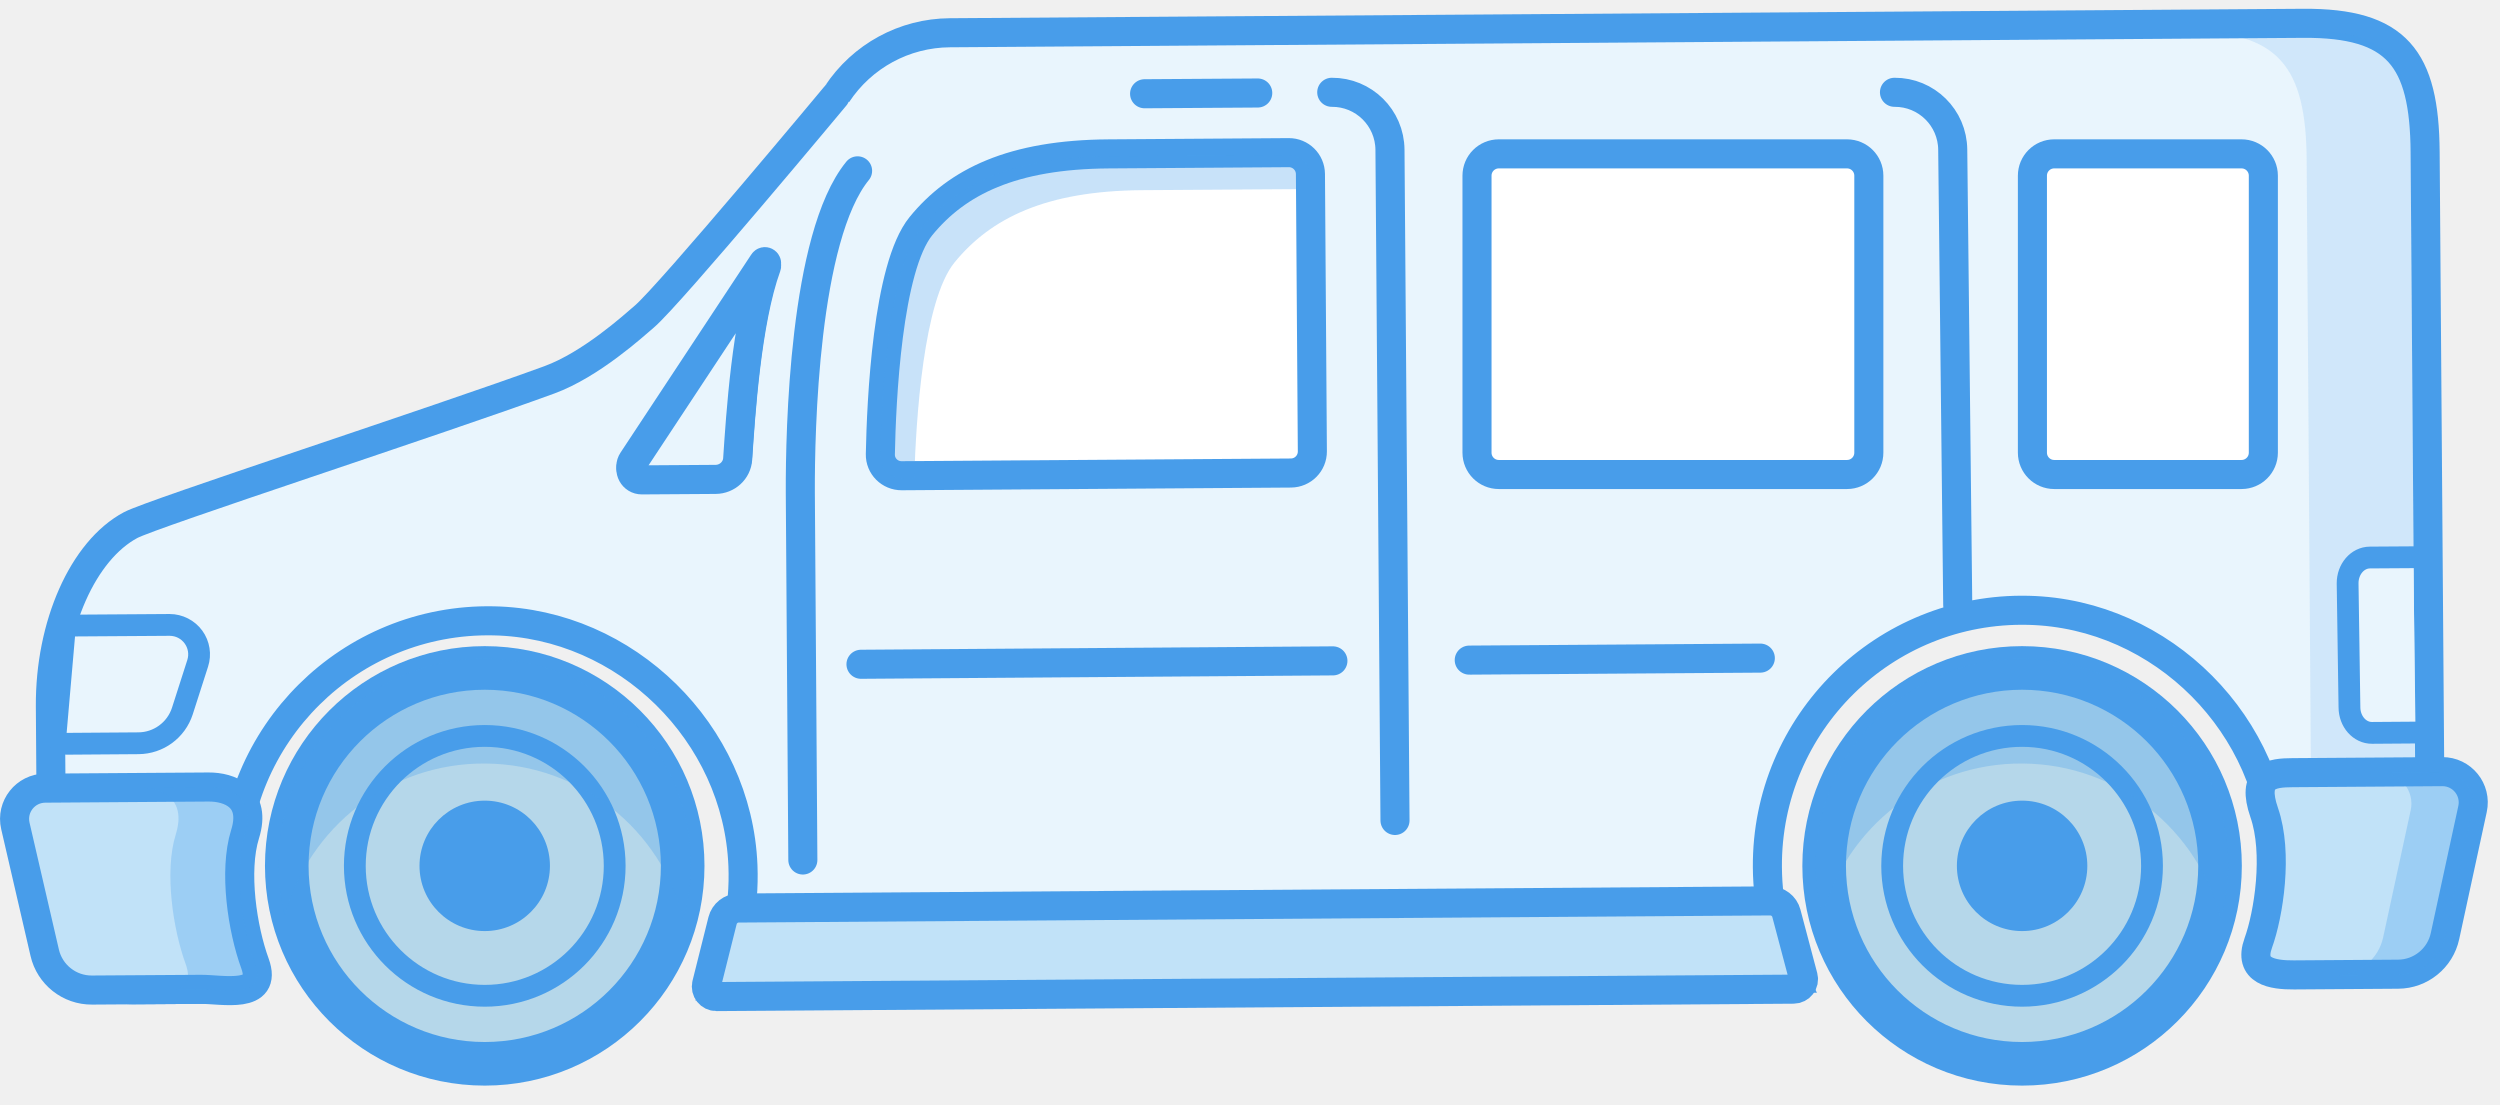
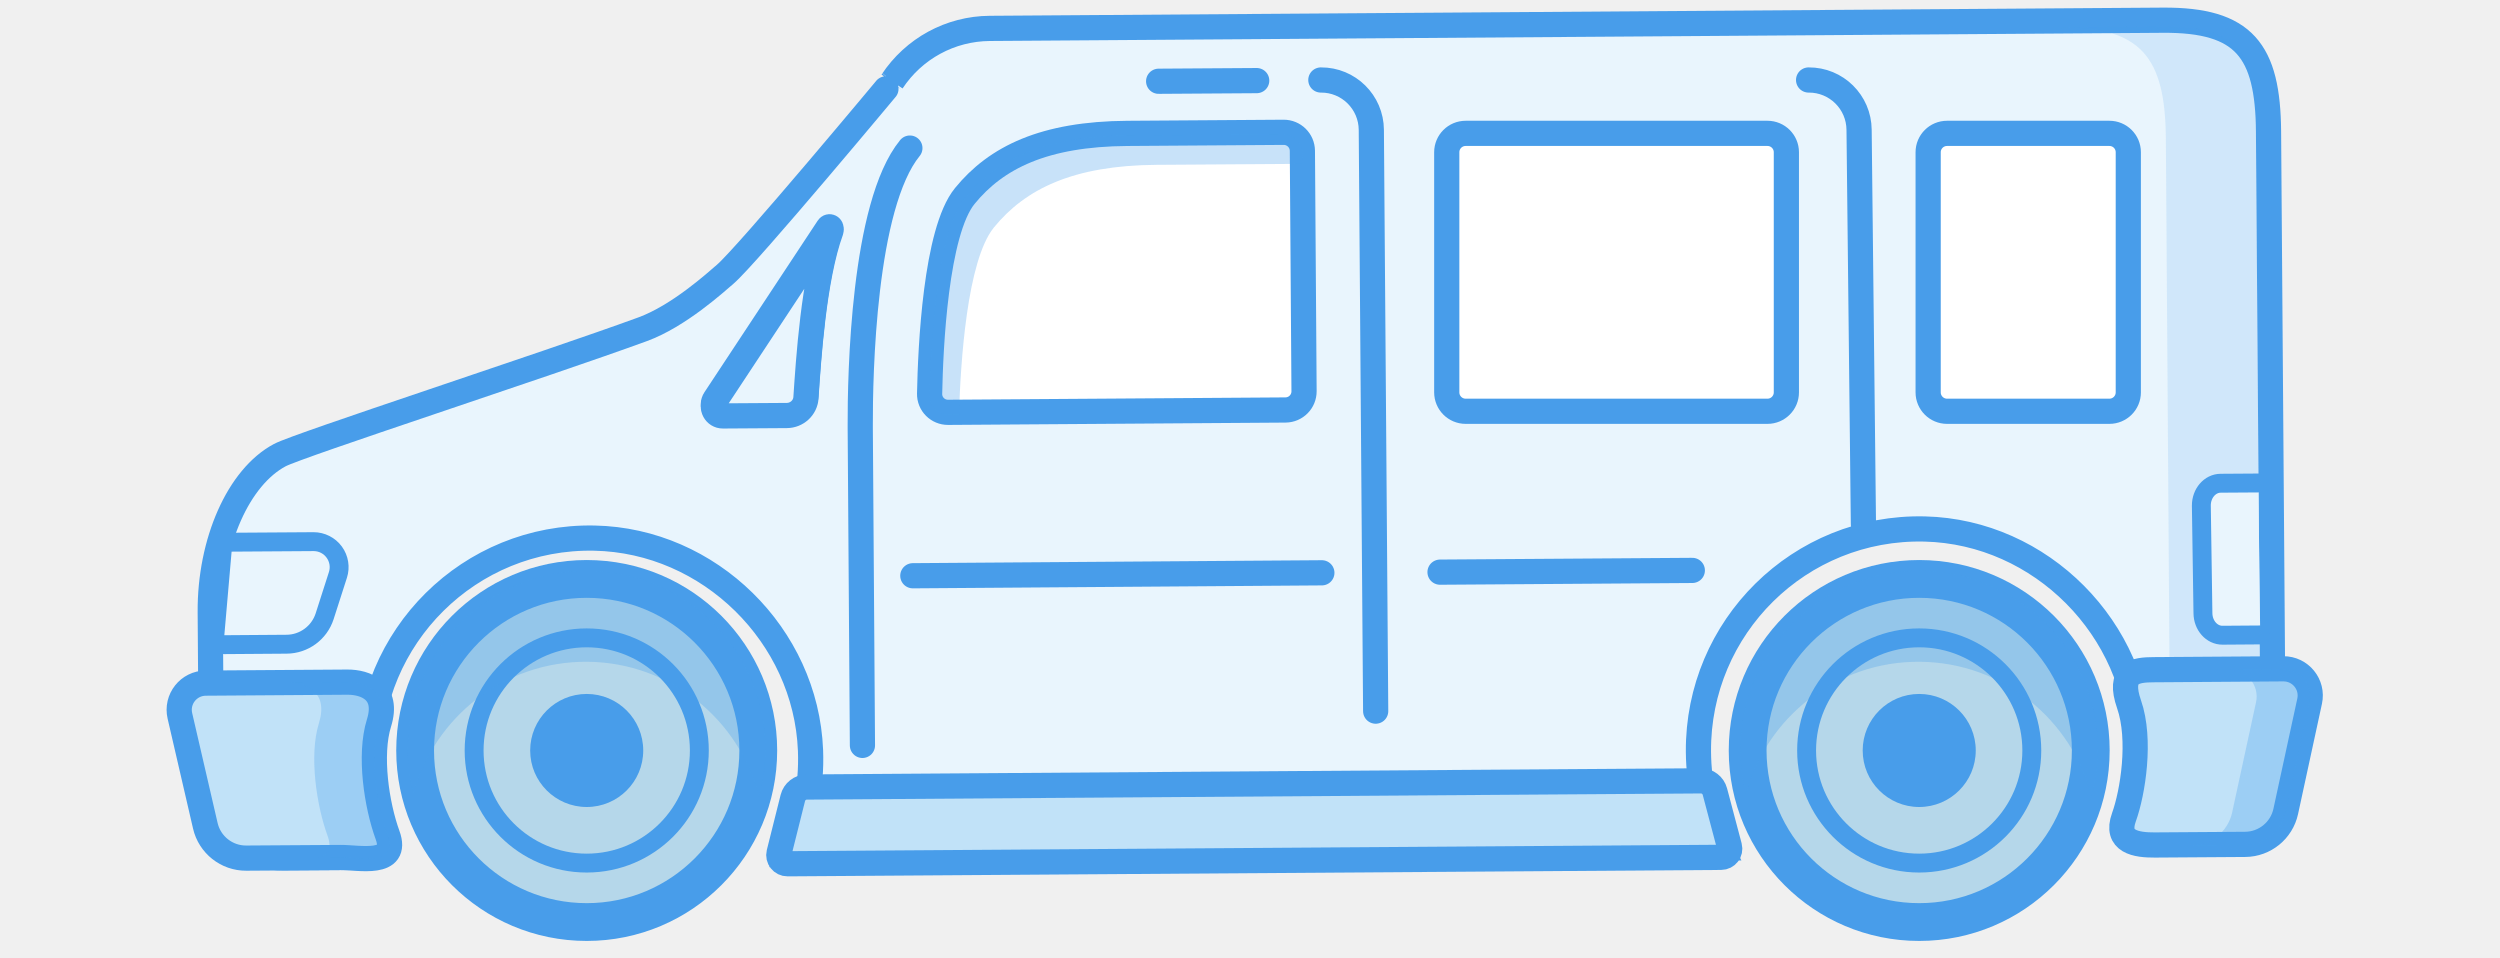
- <svg xmlns="http://www.w3.org/2000/svg" width="86px" height="38px" viewBox="0 0 86 38" version="1.1">
+ <svg xmlns="http://www.w3.org/2000/svg" width="94px" height="36px" viewBox="0 0 86 38" version="1.1">
  <g id="Page-1" stroke="none" stroke-width="1" fill="none" fill-rule="evenodd">
    <g id="Car-Model-Icons" transform="translate(-145, -363)">
      <g id="MINIVAN" transform="translate(132, 337)">
        <g transform="translate(13, 26)">
          <path d="M28.794,3.235 C29.657,1.928 31.107,1.137 32.674,1.127 C41.631,1.065 71.982,0.852 79.233,0.802 C82.457,0.781 83.401,2.004 83.424,5.227 C83.446,8.45 83.559,23.211 83.585,26.954 C83.61,30.696 77.776,32.859 77.894,32.497 C78.192,31.584 78.344,30.604 78.322,29.586 C78.228,24.971 74.393,21.105 69.779,20.995 C64.811,20.875 60.764,24.891 60.798,29.831 C60.807,31.204 61.131,32.5 61.701,33.656 L24.713,33.91 C25.306,32.664 25.616,31.259 25.557,29.777 C25.375,25.214 21.543,21.447 16.979,21.357 C12.027,21.258 8.002,25.267 8.035,30.194 C8.042,31.093 8.184,31.962 8.44,32.777 C8.575,33.207 7.839,34.026 7.366,34.03 C5.815,34.041 4.841,34.047 4.608,34.048 C2.528,34.063 1.786,31.883 1.771,29.648 C1.755,27.413 1.762,28.345 1.733,24.292 C1.715,21.504 2.858,18.934 4.495,18.063 C5.239,17.666 15.086,14.462 18.894,13.068 C20.327,12.544 21.789,11.211 22.165,10.89 C23.04,10.147 28.814,3.212 28.794,3.235" id="Fill-1" fill="#E9F5FD" />
          <path d="M28.794,3.235 C29.657,1.928 31.107,1.137 32.674,1.127 C41.631,1.065 71.982,0.852 79.233,0.802 C82.457,0.781 83.401,2.004 83.424,5.227 C83.446,8.45 83.559,23.211 83.585,26.954 C83.61,30.696 77.776,32.859 77.894,32.497 C78.192,31.584 78.344,30.604 78.322,29.586 C78.228,24.971 74.393,21.105 69.779,20.995 C64.811,20.875 60.764,24.891 60.798,29.831 C60.807,31.204 61.131,32.5 61.701,33.656 L24.713,33.91 C25.306,32.664 25.616,31.259 25.557,29.777 C25.375,25.214 21.543,21.447 16.979,21.357 C12.027,21.258 8.002,25.267 8.035,30.194 C8.042,31.093 8.184,31.962 8.44,32.777 C8.575,33.207 7.839,34.026 7.366,34.03 C5.815,34.041 4.841,34.047 4.608,34.048 C2.528,34.063 1.786,31.883 1.771,29.648 C1.755,27.413 1.762,28.345 1.733,24.292 C1.715,21.504 2.858,18.934 4.495,18.063 C5.239,17.666 15.086,14.462 18.894,13.068 C20.327,12.544 21.789,11.211 22.165,10.89 C23.04,10.147 28.814,3.212 28.794,3.235 Z" id="Stroke-3" stroke="#489DEA" />
          <path d="M79.118,1.056 C78.101,1.063 76.513,1.075 75.159,1.083 C78.383,1.061 79.327,2.285 79.349,5.509 C79.372,8.731 79.485,25.16 79.511,28.903 C79.52,30.249 78.769,30.321 77.811,31.215 C77.763,31.956 77.624,32.673 77.402,33.352 C77.285,33.714 83.119,32.62 83.094,28.878 C83.067,25.135 82.953,8.497 82.931,5.275 C82.909,2.05 82.342,1.034 79.118,1.056" id="Fill-5" fill-opacity="0.15" fill="#489DEA" />
          <path d="M61.451,31.417 C61.385,31.166 61.155,30.99 60.893,30.991 L25.408,31.236 C25.148,31.237 24.92,31.417 24.856,31.669 L24.308,33.857 C24.255,34.074 24.421,34.284 24.646,34.282 L61.698,34.027 C61.925,34.025 62.086,33.814 62.029,33.599 L61.451,31.417 Z" id="Fill-7" fill="#C1E2F8" />
          <path d="M61.451,31.417 C61.385,31.166 61.155,30.99 60.893,30.991 L25.408,31.236 C25.148,31.237 24.92,31.417 24.856,31.669 L24.308,33.857 C24.255,34.074 24.421,34.284 24.646,34.282 L61.698,34.027 C61.925,34.025 62.086,33.814 62.029,33.599 L61.451,31.417 Z" id="Stroke-9" stroke="#489DEA" stroke-linecap="round" stroke-linejoin="round" />
          <path d="M2.292,25.586 C2.188,25.586 2.088,25.542 2.017,25.465 C1.945,25.388 1.909,25.283 1.918,25.179 L2.207,21.862 C2.225,21.669 2.385,21.521 2.578,21.52 L5.827,21.497 C6.163,21.497 6.463,21.649 6.656,21.915 C6.849,22.18 6.9,22.51 6.8,22.82 L6.274,24.459 C6.061,25.119 5.453,25.565 4.763,25.568 C4.763,25.568 2.293,25.586 2.292,25.586" id="Fill-11" fill="#E9F5FD" />
          <path d="M5.835,21.122 L5.825,21.122 L2.576,21.144 C2.189,21.146 1.868,21.443 1.834,21.829 L1.545,25.145 C1.526,25.355 1.598,25.564 1.741,25.72 C1.883,25.873 2.083,25.961 2.292,25.961 L2.298,25.961 L4.766,25.943 C5.618,25.937 6.367,25.388 6.63,24.575 L7.157,22.934 C7.293,22.515 7.219,22.051 6.958,21.693 C6.698,21.336 6.277,21.122 5.835,21.122 M5.835,21.872 C6.269,21.872 6.576,22.294 6.443,22.705 L5.917,24.345 C5.755,24.846 5.288,25.19 4.761,25.193 L2.292,25.211 L2.581,21.894 L5.83,21.872 L5.835,21.872" id="Fill-13" fill="#489DEA" />
          <path d="M8.771,33.144 C9.224,34.388 7.637,34.028 6.905,34.033 L3.163,34.058 C2.389,34.064 1.712,33.529 1.538,32.774 L0.529,28.413 C0.375,27.748 0.875,27.117 1.555,27.112 L7.17,27.073 C7.902,27.068 8.828,27.423 8.43,28.696 C8.034,29.968 8.338,31.957 8.771,33.144" id="Fill-15" fill="#C1E2F8" />
          <path d="M8.771,33.144 C9.224,34.388 7.637,34.028 6.905,34.033 L3.163,34.058 C2.389,34.064 1.712,33.529 1.538,32.774 L0.529,28.413 C0.375,27.748 0.875,27.117 1.555,27.112 L7.17,27.073 C7.902,27.068 8.828,27.423 8.43,28.696 C8.034,29.968 8.338,31.957 8.771,33.144 Z" id="Stroke-17" stroke="#489DEA" stroke-linecap="round" stroke-linejoin="round" />
          <path d="M8.771,33.144 C8.338,31.957 8.034,29.968 8.43,28.696 C8.828,27.423 7.902,27.068 7.17,27.073 L4.785,27.089 C5.517,27.084 6.443,27.44 6.044,28.712 C5.649,29.985 5.953,31.974 6.386,33.161 C6.585,33.708 6.389,33.945 6.044,34.039 L6.905,34.033 C7.637,34.028 9.224,34.388 8.771,33.144" id="Fill-19" fill-opacity="0.3" fill="#489DEA" />
          <path d="M77.685,32.437 C77.331,33.416 78.181,33.542 78.914,33.537 L82.499,33.512 C83.273,33.507 83.943,32.962 84.107,32.206 L85.055,27.831 C85.2,27.166 84.693,26.54 84.011,26.544 L78.866,26.58 C78.133,26.584 77.445,26.67 77.888,27.951 C78.375,29.349 78.04,31.455 77.685,32.437" id="Fill-21" fill="#C1E2F8" />
          <path d="M77.685,32.437 C77.331,33.416 78.181,33.542 78.914,33.537 L82.499,33.512 C83.273,33.507 83.943,32.962 84.107,32.206 L85.055,27.831 C85.2,27.166 84.693,26.54 84.011,26.544 L78.866,26.58 C78.133,26.584 77.445,26.67 77.888,27.951 C78.375,29.349 78.04,31.455 77.685,32.437 Z" id="Stroke-23" stroke="#489DEA" stroke-linecap="round" stroke-linejoin="round" />
          <path d="M84.011,26.571 L81.883,26.586 C82.565,26.581 83.073,27.206 82.928,27.872 L81.98,32.247 C81.815,33.004 81.146,33.549 80.371,33.553 L82.499,33.539 C83.274,33.534 83.943,32.989 84.107,32.232 L85.055,27.857 C85.2,27.191 84.693,26.566 84.011,26.571" id="Fill-25" fill-opacity="0.3" fill="#489DEA" />
          <path d="M29.501,5.877 C27.648,8.148 27.524,14.884 27.531,16.896 L27.531,16.957 L27.618,29.584" id="Stroke-27" stroke="#489DEA" stroke-linecap="round" stroke-linejoin="round" />
          <path d="M47.988,28.224 L47.815,5.152 C47.807,4.052 46.91,3.167 45.812,3.175" id="Stroke-29" stroke="#489DEA" stroke-linecap="round" stroke-linejoin="round" />
          <path d="M67.346,20.812 L67.174,5.152 C67.166,4.052 66.269,3.167 65.17,3.175" id="Stroke-31" stroke="#489DEA" stroke-linecap="round" stroke-linejoin="round" />
          <path d="M31.68,7.779 C32.928,6.249 34.826,5.316 38.135,5.294 L44.332,5.251 C44.742,5.248 45.076,5.577 45.079,5.987 L45.145,15.526 C45.148,15.937 44.818,16.269 44.409,16.272 L31.019,16.365 C30.609,16.368 30.276,16.037 30.284,15.626 C30.319,13.81 30.525,9.196 31.68,7.779" id="Fill-33" fill="#FFFFFF" />
          <path d="M31.68,7.779 C32.928,6.249 34.826,5.316 38.135,5.294 L44.332,5.251 C44.742,5.248 45.076,5.577 45.079,5.987 L45.145,15.526 C45.148,15.937 44.818,16.269 44.409,16.272 L31.019,16.365 C30.609,16.368 30.276,16.037 30.284,15.626 C30.319,13.81 30.525,9.196 31.68,7.779 Z" id="Stroke-35" stroke="#489DEA" stroke-linecap="round" stroke-linejoin="round" />
          <path d="M39.292,6.542 L45.083,6.503 L45.08,6.07 C45.077,5.66 44.742,5.331 44.333,5.334 L38.135,5.377 C34.827,5.399 32.928,6.332 31.68,7.862 C30.524,9.278 30.319,13.893 30.283,15.709 C30.276,16.12 30.609,16.45 31.02,16.447 L31.451,16.444 C31.511,14.417 31.764,10.344 32.837,9.027 C34.085,7.498 35.983,6.565 39.292,6.542" id="Fill-37" fill-opacity="0.3" fill="#489DEA" />
          <path d="M26.263,9.028 C26.302,8.968 26.392,9.015 26.367,9.082 C25.678,10.972 25.473,14.245 25.375,15.706 C25.349,16.102 25.014,16.406 24.617,16.409 L22.079,16.426 C21.779,16.428 21.598,16.094 21.764,15.844 L26.263,9.028 Z" id="Stroke-39" stroke="#489DEA" stroke-linecap="round" stroke-linejoin="round" />
          <path d="M43.266,3.199 L39.374,3.225" id="Stroke-41" stroke="#489DEA" stroke-linecap="round" stroke-linejoin="round" />
          <path d="M29.618,22.851 L45.852,22.734" id="Stroke-43" stroke="#489DEA" stroke-linecap="round" stroke-linejoin="round" />
          <path d="M50.542,22.708 L60.555,22.639" id="Stroke-45" stroke="#489DEA" stroke-linecap="round" stroke-linejoin="round" />
          <path d="M26.264,9.111 C26.302,9.051 26.393,9.098 26.368,9.165 C25.679,11.055 25.474,14.328 25.376,15.789 C25.35,16.185 25.014,16.489 24.617,16.491 L22.08,16.508 C21.779,16.51 21.599,16.176 21.765,15.926 L26.264,9.111 Z" id="Fill-47" fill="#E9F5FD" />
          <path d="M26.264,9.111 C26.302,9.051 26.393,9.098 26.368,9.165 C25.679,11.055 25.474,14.328 25.376,15.789 C25.35,16.185 25.014,16.489 24.617,16.491 L22.08,16.508 C21.779,16.51 21.599,16.176 21.765,15.926 L26.264,9.111 Z" id="Stroke-49" stroke="#489DEA" />
          <path d="M83.094,25.2 L81.598,25.211 C81.171,25.214 80.823,24.82 80.821,24.332 L80.758,20.068 C80.755,19.581 81.097,19.182 81.524,19.179 L83.019,19.169" id="Fill-51" fill="#E9F5FD" />
          <path d="M83.094,25.2 L81.598,25.211 C81.171,25.214 80.823,24.82 80.821,24.332 L80.758,20.068 C80.755,19.581 81.097,19.182 81.524,19.179 L83.019,19.169" id="Stroke-53" stroke="#489DEA" stroke-width="0.75" stroke-linecap="round" stroke-linejoin="round" />
          <path d="M63.538,16.323 L51.559,16.323 C51.145,16.323 50.809,15.987 50.809,15.573 L50.809,6.043 C50.809,5.628 51.145,5.293 51.559,5.293 L63.538,5.293 C63.952,5.293 64.288,5.628 64.288,6.043 L64.288,15.573 C64.288,15.987 63.952,16.323 63.538,16.323" id="Fill-55" fill="#FFFFFF" />
          <path d="M63.538,16.323 L51.559,16.323 C51.145,16.323 50.809,15.987 50.809,15.573 L50.809,6.043 C50.809,5.628 51.145,5.293 51.559,5.293 L63.538,5.293 C63.952,5.293 64.288,5.628 64.288,6.043 L64.288,15.573 C64.288,15.987 63.952,16.323 63.538,16.323 Z" id="Stroke-57" stroke="#489DEA" />
          <path d="M77.109,16.323 L70.665,16.323 C70.251,16.323 69.915,15.987 69.915,15.573 L69.915,6.043 C69.915,5.628 70.251,5.293 70.665,5.293 L77.109,5.293 C77.523,5.293 77.859,5.628 77.859,6.043 L77.859,15.573 C77.859,15.987 77.523,16.323 77.109,16.323" id="Fill-59" fill="#FFFFFF" />
          <path d="M77.109,16.323 L70.665,16.323 C70.251,16.323 69.915,15.987 69.915,15.573 L69.915,6.043 C69.915,5.628 70.251,5.293 70.665,5.293 L77.109,5.293 C77.523,5.293 77.859,5.628 77.859,6.043 L77.859,15.573 C77.859,15.987 77.523,16.323 77.109,16.323 Z" id="Stroke-61" stroke="#489DEA" />
          <path d="M29.501,2.396 L13.7,14.872" id="Fill-63" fill="#E9F5FD" />
          <path d="M62.751,29.785 C62.751,26.025 65.799,22.977 69.56,22.977 C73.32,22.977 76.369,26.025 76.369,29.785 C76.369,33.546 73.32,36.595 69.56,36.595 C65.799,36.595 62.751,33.546 62.751,29.785" id="Fill-67" fill="#B5D7EA" />
          <path d="M62.751,29.785 C62.751,26.025 65.799,22.977 69.56,22.977 C73.32,22.977 76.369,26.025 76.369,29.785 C76.369,33.546 73.32,36.595 69.56,36.595 C65.799,36.595 62.751,33.546 62.751,29.785 Z" id="Stroke-69" stroke="#489DEA" stroke-width="1.5" stroke-linecap="round" stroke-linejoin="round" />
          <path d="M74.029,29.786 C74.029,32.254 72.028,34.255 69.559,34.255 C67.092,34.255 65.091,32.254 65.091,29.786 C65.091,27.317 67.092,25.316 69.559,25.316 C72.028,25.316 74.029,27.317 74.029,29.786" id="Fill-71" fill="#B5D7EA" />
          <path d="M74.029,29.786 C74.029,32.254 72.028,34.255 69.559,34.255 C67.092,34.255 65.091,32.254 65.091,29.786 C65.091,27.317 67.092,25.316 69.559,25.316 C72.028,25.316 74.029,27.317 74.029,29.786 Z" id="Stroke-73" stroke="#489DEA" stroke-width="0.75" stroke-linecap="round" stroke-linejoin="round" />
          <path d="M71.804,29.786 C71.804,31.024 70.799,32.029 69.56,32.029 C68.322,32.029 67.317,31.024 67.317,29.786 C67.317,28.547 68.322,27.542 69.56,27.542 C70.799,27.542 71.804,28.547 71.804,29.786" id="Fill-75" fill="#489DEA" />
          <path d="M69.584,26.265 C72.879,26.291 75.623,28.562 76.398,31.613 C76.554,31.036 76.648,30.435 76.653,29.81 C76.685,25.888 73.532,22.686 69.613,22.655 C65.694,22.623 62.49,25.775 62.459,29.696 C62.454,30.321 62.538,30.924 62.685,31.502 C63.509,28.464 66.29,26.239 69.584,26.265" id="Fill-77" fill-opacity="0.3" fill="#489DEA" />
          <path d="M9.865,29.785 C9.865,26.025 12.914,22.977 16.675,22.977 C20.434,22.977 23.484,26.025 23.484,29.785 C23.484,33.546 20.434,36.595 16.675,36.595 C12.914,36.595 9.865,33.546 9.865,29.785" id="Fill-79" fill="#B5D7EA" />
          <path d="M9.865,29.785 C9.865,26.025 12.914,22.977 16.675,22.977 C20.434,22.977 23.484,26.025 23.484,29.785 C23.484,33.546 20.434,36.595 16.675,36.595 C12.914,36.595 9.865,33.546 9.865,29.785 Z" id="Stroke-81" stroke="#489DEA" stroke-width="1.5" stroke-linecap="round" stroke-linejoin="round" />
          <path d="M21.145,29.786 C21.145,32.254 19.144,34.255 16.675,34.255 C14.207,34.255 12.206,32.254 12.206,29.786 C12.206,27.317 14.207,25.316 16.675,25.316 C19.144,25.316 21.145,27.317 21.145,29.786" id="Fill-83" fill="#B5D7EA" />
          <path d="M21.145,29.786 C21.145,32.254 19.144,34.255 16.675,34.255 C14.207,34.255 12.206,32.254 12.206,29.786 C12.206,27.317 14.207,25.316 16.675,25.316 C19.144,25.316 21.145,27.317 21.145,29.786 Z" id="Stroke-85" stroke="#489DEA" stroke-width="0.75" stroke-linecap="round" stroke-linejoin="round" />
          <path d="M18.918,29.786 C18.918,31.024 17.914,32.029 16.675,32.029 C15.436,32.029 14.431,31.024 14.431,29.786 C14.431,28.547 15.436,27.542 16.675,27.542 C17.914,27.542 18.918,28.547 18.918,29.786" id="Fill-87" fill="#489DEA" />
          <path d="M16.698,26.265 C19.993,26.291 22.737,28.562 23.512,31.613 C23.669,31.036 23.762,30.435 23.767,29.81 C23.799,25.888 20.647,22.686 16.727,22.655 C12.808,22.623 9.604,25.775 9.573,29.696 C9.568,30.321 9.652,30.924 9.799,31.502 C10.623,28.464 13.404,26.239 16.698,26.265" id="Fill-89" fill-opacity="0.3" fill="#489DEA" />
        </g>
      </g>
    </g>
  </g>
</svg>
